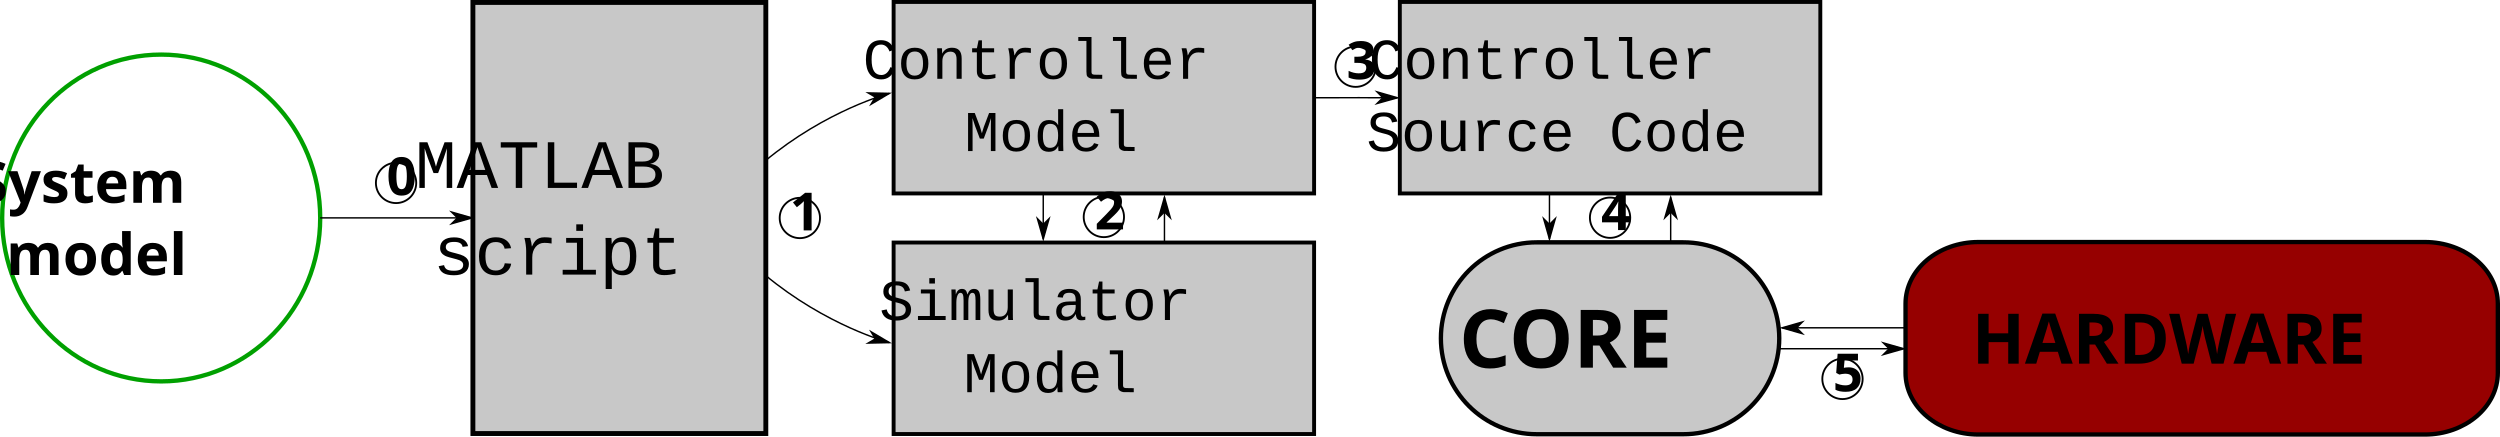
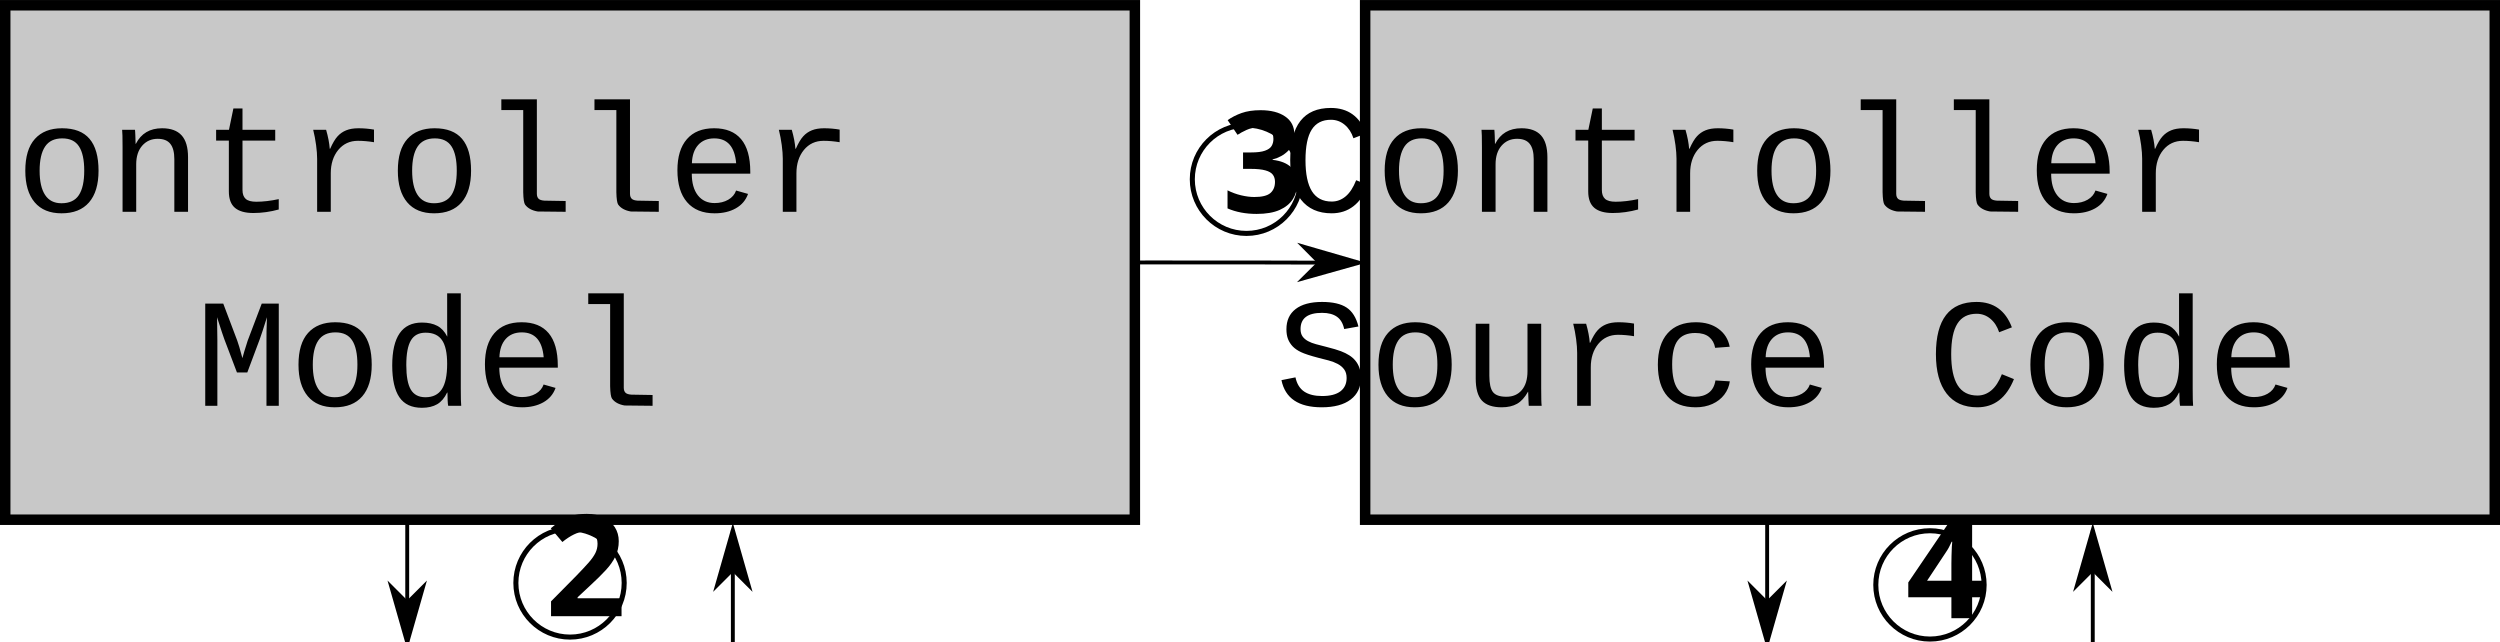
- <svg xmlns="http://www.w3.org/2000/svg" xmlns:xlink="http://www.w3.org/1999/xlink" width="1731.042" height="302.371" id="svg2" version="1.1">
+ <svg xmlns="http://www.w3.org/2000/svg" xmlns:xlink="http://www.w3.org/1999/xlink" width="644.355" height="165.371" id="svg2" version="1.1">
  <defs id="defs4">
    <marker orient="auto" refY="0" refX="0" id="Arrow1Lend" style="overflow:visible">
      <path id="path4049" d="M 0,0 5,-5 -12.5,0 5,5 0,0 z" style="fill-rule:evenodd;stroke:#000000;stroke-width:1pt" transform="matrix(-0.8,0,0,-0.8,-10,0)" />
    </marker>
  </defs>
-   <g id="layer1" transform="translate(557,-284.7221)">
+   <g id="layer1" transform="translate(-60.40734,-284.7155)">
    <path id="path4502" d="m 324.116,352.432 c 44.643,-0.179 86.429,0 86.429,0" style="fill:none;stroke:#000000;stroke-width:1px;stroke-linecap:butt;stroke-linejoin:miter;stroke-opacity:1;marker-end:url(#Arrow1Lend)" />
    <g transform="translate(380.6871,0)" id="g4496">
      <path style="fill:none;stroke:#000000;stroke-width:1px;stroke-linecap:butt;stroke-linejoin:miter;stroke-opacity:1;marker-end:url(#Arrow1Lend)" d="m 219.116,466.428 c 0,-17.5 0,-45 0,-45" id="path4498" />
      <path id="path4500" d="m 135.188,405.178 c 0,17.5 0,45 0,45" style="fill:none;stroke:#000000;stroke-width:1px;stroke-linecap:butt;stroke-linejoin:miter;stroke-opacity:1;marker-end:url(#Arrow1Lend)" />
    </g>
    <g id="g4492" transform="translate(30.1763,0)">
      <path id="path4490" d="m 219.116,466.428 c 0,-17.5 0,-45 0,-45" style="fill:none;stroke:#000000;stroke-width:1px;stroke-linecap:butt;stroke-linejoin:miter;stroke-opacity:1;marker-end:url(#Arrow1Lend)" />
      <path style="fill:none;stroke:#000000;stroke-width:1px;stroke-linecap:butt;stroke-linejoin:miter;stroke-opacity:1;marker-end:url(#Arrow1Lend)" d="m 135.188,405.178 c 0,17.5 0,45 0,45" id="path4488" />
    </g>
    <g id="g4008" transform="translate(-6.186413,-29.44076)">
      <rect y="315.514" x="67.937" height="132.596" width="291.156" id="use3763" style="fill:#c8c8c8;fill-opacity:1;fill-rule:evenodd;stroke:#000000;stroke-width:2.703;stroke-linecap:butt;stroke-linejoin:miter;stroke-miterlimit:4;stroke-opacity:1;stroke-dasharray:none" />
      <text id="text3767" y="368.746" x="213.388" style="font-size:40px;font-style:normal;font-weight:normal;line-height:125%;letter-spacing:0px;word-spacing:0px;fill:#000000;fill-opacity:1;stroke:none;font-family:Sans" xml:space="preserve">
        <tspan style="font-style:normal;font-variant:normal;font-weight:normal;font-stretch:normal;text-align:center;text-anchor:middle;font-family:Courier New;-inkscape-font-specification:Courier New" y="368.746" x="213.388" id="tspan3769">Controller</tspan>
        <tspan style="font-style:normal;font-variant:normal;font-weight:normal;font-stretch:normal;text-align:center;text-anchor:middle;font-family:Courier New;-inkscape-font-specification:Courier New" y="418.746" x="213.388" id="tspan3986">Model</tspan>
      </text>
    </g>
    <g id="g4014" transform="translate(-8.319725,-22.94291)">
      <use height="1052.362" width="744.094" transform="translate(2.133311,160.0807)" id="use3775" xlink:href="#use3763" y="0" x="0" />
      <text id="text3771" y="529.237" x="214.954" style="font-size:40px;font-style:normal;font-weight:normal;line-height:125%;letter-spacing:0px;word-spacing:0px;fill:#000000;fill-opacity:1;stroke:none;font-family:Sans" xml:space="preserve">
        <tspan style="font-style:normal;font-variant:normal;font-weight:normal;font-stretch:normal;text-align:center;text-anchor:middle;font-family:Courier New;-inkscape-font-specification:Courier New" y="529.237" x="214.954" id="tspan3773">Simulator</tspan>
        <tspan style="font-style:normal;font-variant:normal;font-weight:normal;font-stretch:normal;text-align:center;text-anchor:middle;font-family:Courier New;-inkscape-font-specification:Courier New" y="579.237" x="214.954" id="tspan3988">Model</tspan>
      </text>
    </g>
    <rect style="fill:#c8c8c8;fill-opacity:1;fill-rule:nonzero;stroke:#000000;stroke-width:3;stroke-miterlimit:4;stroke-opacity:1;stroke-dasharray:none" id="rect3917" width="234.286" height="132.867" x="440.696" y="452.517" ry="66.434" />
    <g id="g4034" transform="translate(-41.42857,-28.9019)">
      <rect style="fill:#c8c8c8;fill-opacity:1;fill-rule:evenodd;stroke:#000000;stroke-width:3.385;stroke-linecap:butt;stroke-linejoin:miter;stroke-miterlimit:4;stroke-opacity:1;stroke-dasharray:none" id="use3755" width="202.825" height="298.493" x="-188.129" y="315.317" />
      <text id="text3938" y="443.75" x="-85.65" style="font-size:48px;font-style:normal;font-variant:normal;font-weight:bold;font-stretch:normal;text-align:start;line-height:125%;letter-spacing:0px;word-spacing:0px;writing-mode:lr-tb;text-anchor:start;fill:#000000;fill-opacity:1;stroke:none;font-family:Verdana;-inkscape-font-specification:Sans Bold" xml:space="preserve">
        <tspan style="font-style:normal;font-variant:normal;font-weight:normal;font-stretch:normal;text-align:center;text-anchor:middle;font-family:Courier New;-inkscape-font-specification:Courier New" y="443.75" x="-85.65" id="tspan3940">MATLAB</tspan>
        <tspan style="font-style:normal;font-variant:normal;font-weight:normal;font-stretch:normal;text-align:center;text-anchor:middle;font-family:Courier New;-inkscape-font-specification:Courier New" id="tspan3942" y="503.75" x="-85.65">script</tspan>
      </text>
    </g>
    <g id="g4024" transform="translate(-13.87119,-33.48138)">
      <use height="1052.362" width="744.094" transform="translate(358.1956,4.040617)" id="use3880" xlink:href="#use3763" y="0" x="0" />
      <text xml:space="preserve" style="font-size:40px;font-style:normal;font-weight:normal;line-height:125%;letter-spacing:0px;word-spacing:0px;fill:#000000;fill-opacity:1;stroke:none;font-family:Sans" x="571.437" y="372.787" id="text3950">
        <tspan id="tspan3954" x="571.437" y="372.787" style="font-style:normal;font-variant:normal;font-weight:normal;font-stretch:normal;text-align:center;text-anchor:middle;font-family:Courier New;-inkscape-font-specification:Courier New">Controller</tspan>
        <tspan x="571.437" y="422.787" style="font-style:normal;font-variant:normal;font-weight:normal;font-stretch:normal;text-align:center;text-anchor:middle;font-family:Courier New;-inkscape-font-specification:Courier New" id="tspan3998">Source Code</tspan>
      </text>
    </g>
    <rect style="fill:#960000;fill-opacity:1;fill-rule:nonzero;stroke:#000000;stroke-width:3;stroke-miterlimit:4;stroke-opacity:1;stroke-dasharray:none;stroke-dashoffset:0" id="rect3979" width="410.122" height="133.285" x="762.42" y="452.308" rx="50.508" ry="42.732" />
    <text xml:space="preserve" style="font-size:48.173px;font-style:normal;font-variant:normal;font-weight:bold;font-stretch:normal;text-align:start;line-height:125%;letter-spacing:0px;word-spacing:0px;writing-mode:lr-tb;text-anchor:start;fill:#000000;fill-opacity:1;stroke:none;font-family:Verdana;-inkscape-font-specification:Sans Bold" x="811.286" y="534.601" id="text3975" transform="scale(0.9964125,1.0036)">
      <tspan id="tspan3977" x="811.286" y="534.601">HARDWARE</tspan>
    </text>
    <flowRoot xml:space="preserve" id="flowRoot3990" style="font-size:48px;font-style:normal;font-variant:normal;font-weight:bold;font-stretch:normal;text-align:start;line-height:125%;letter-spacing:0px;word-spacing:0px;writing-mode:lr-tb;text-anchor:start;fill:#000000;fill-opacity:1;stroke:none;font-family:Verdana;-inkscape-font-specification:Sans Bold">
      <flowRegion id="flowRegion3992">
        <rect id="rect3994" width="165.714" height="67.143" x="70" y="508.076" />
      </flowRegion>
      <flowPara id="flowPara3996" />
    </flowRoot>
    <g id="g4559" transform="translate(0,-5.07266)">
      <path transform="translate(-231.2411,284.7155)" id="path4040" d="M 203.571,116.891 C 246.429,81.177 290,69.748 290,69.748" style="fill:none;stroke:#000000;stroke-width:1px;stroke-linecap:butt;stroke-linejoin:miter;stroke-opacity:1;marker-end:url(#Arrow1Lend)" />
      <path style="fill:none;stroke:#000000;stroke-width:1px;stroke-linecap:butt;stroke-linejoin:miter;stroke-opacity:1;marker-end:url(#Arrow1Lend)" d="m -27.67,479.861 c 42.857,35.714 86.429,47.143 86.429,47.143" id="path4486" />
    </g>
    <g id="g4512" transform="translate(0,-1.073967)">
      <path id="path4506" d="m 675.327,527.265 c 17.5,0 85.785,0 85.785,0" style="fill:none;stroke:#000000;stroke-width:1px;stroke-linecap:butt;stroke-linejoin:miter;stroke-opacity:1;marker-end:url(#Arrow1Lend)" />
      <path style="fill:none;stroke:#000000;stroke-width:1px;stroke-linecap:butt;stroke-linejoin:miter;stroke-opacity:1;marker-end:url(#Arrow1Lend)" d="m 762.21,512.784 c -17.5,0 -85.28,0 -85.28,0" id="path4508" />
    </g>
    <text xml:space="preserve" style="font-size:48px;font-style:normal;font-variant:normal;font-weight:bold;font-stretch:normal;text-align:start;line-height:125%;letter-spacing:0px;word-spacing:0px;writing-mode:lr-tb;text-anchor:start;fill:#000000;fill-opacity:1;stroke:none;font-family:Verdana;-inkscape-font-specification:Sans Bold" x="558.249" y="539.308" id="text4519">
      <tspan id="tspan4521" x="558.249" y="539.308" style="font-size:56px;text-align:center;text-anchor:middle">CORE</tspan>
    </text>
    <path style="fill:none;stroke:#000000;stroke-width:2;stroke-miterlimit:4;stroke-opacity:1;stroke-dasharray:none;stroke-dashoffset:0" id="path4523" d="m 266.68,56.676 c 0,11.855 -9.611,21.466 -21.466,21.466 -11.855,0 -21.466,-9.611 -21.466,-21.466 0,-11.855 9.611,-21.466 21.466,-21.466 11.855,0 21.466,9.611 21.466,21.466 z" transform="matrix(0.6502611,0,0,0.6502611,-162.6229,398.8065)" />
    <text xml:space="preserve" style="font-size:31.213px;font-style:normal;font-variant:normal;font-weight:bold;font-stretch:normal;text-align:start;line-height:125%;letter-spacing:0px;word-spacing:0px;writing-mode:lr-tb;text-anchor:start;fill:#000000;fill-opacity:1;stroke:none;font-family:Cordia New;-inkscape-font-specification:Cordia New Bold" x="-10.074" y="444.236" id="text4525">
      <tspan id="tspan4527" x="-10.074" y="444.236" style="font-size:36.415px">1</tspan>
    </text>
    <path transform="matrix(0.6502611,0,0,0.6502611,47.87461,398.1089)" d="m 266.68,56.676 c 0,11.855 -9.611,21.466 -21.466,21.466 -11.855,0 -21.466,-9.611 -21.466,-21.466 0,-11.855 9.611,-21.466 21.466,-21.466 11.855,0 21.466,9.611 21.466,21.466 z" id="path4535" style="fill:none;stroke:#000000;stroke-width:2;stroke-miterlimit:4;stroke-opacity:1;stroke-dasharray:none;stroke-dashoffset:0" />
    <text id="text4537" y="443.538" x="200.98" style="font-size:31.213px;font-style:normal;font-variant:normal;font-weight:bold;font-stretch:normal;text-align:start;line-height:125%;letter-spacing:0px;word-spacing:0px;writing-mode:lr-tb;text-anchor:start;fill:#000000;fill-opacity:1;stroke:none;font-family:Cordia New;-inkscape-font-specification:Cordia New Bold" xml:space="preserve">
      <tspan style="font-size:36.415px" y="443.538" x="200.98" id="tspan4539">2</tspan>
    </text>
    <path style="fill:none;stroke:#000000;stroke-width:2;stroke-miterlimit:4;stroke-opacity:1;stroke-dasharray:none;stroke-dashoffset:0" id="path4541" d="m 266.68,56.676 c 0,11.855 -9.611,21.466 -21.466,21.466 -11.855,0 -21.466,-9.611 -21.466,-21.466 0,-11.855 9.611,-21.466 21.466,-21.466 11.855,0 21.466,9.611 21.466,21.466 z" transform="matrix(0.6502611,0,0,0.6502611,222.2202,294.0632)" />
    <text xml:space="preserve" style="font-size:31.213px;font-style:normal;font-variant:normal;font-weight:bold;font-stretch:normal;text-align:start;line-height:125%;letter-spacing:0px;word-spacing:0px;writing-mode:lr-tb;text-anchor:start;fill:#000000;fill-opacity:1;stroke:none;font-family:Cordia New;-inkscape-font-specification:Cordia New Bold" x="375.401" y="339.492" id="text4543">
      <tspan id="tspan4545" x="375.401" y="339.492" style="font-size:36.415px">3</tspan>
    </text>
    <path transform="matrix(0.6502611,0,0,0.6502611,398.3854,398.614)" d="m 266.68,56.676 c 0,11.855 -9.611,21.466 -21.466,21.466 -11.855,0 -21.466,-9.611 -21.466,-21.466 0,-11.855 9.611,-21.466 21.466,-21.466 11.855,0 21.466,9.611 21.466,21.466 z" id="path4547" style="fill:none;stroke:#000000;stroke-width:2;stroke-miterlimit:4;stroke-opacity:1;stroke-dasharray:none;stroke-dashoffset:0" />
    <text id="text4549" y="444.043" x="551.629" style="font-size:31.213px;font-style:normal;font-variant:normal;font-weight:bold;font-stretch:normal;text-align:start;line-height:125%;letter-spacing:0px;word-spacing:0px;writing-mode:lr-tb;text-anchor:start;fill:#000000;fill-opacity:1;stroke:none;font-family:Cordia New;-inkscape-font-specification:Cordia New Bold" xml:space="preserve">
      <tspan style="font-size:36.415px" y="444.043" x="551.629" id="tspan4551">4</tspan>
    </text>
    <path style="fill:none;stroke:#000000;stroke-width:2;stroke-miterlimit:4;stroke-opacity:1;stroke-dasharray:none;stroke-dashoffset:0" id="path4553" d="m 266.68,56.676 c 0,11.855 -9.611,21.466 -21.466,21.466 -11.855,0 -21.466,-9.611 -21.466,-21.466 0,-11.855 9.611,-21.466 21.466,-21.466 11.855,0 21.466,9.611 21.466,21.466 z" transform="matrix(0.6502611,0,0,0.6502611,559.3153,510.2358)" />
    <text xml:space="preserve" style="font-size:31.213px;font-style:normal;font-variant:normal;font-weight:bold;font-stretch:normal;text-align:start;line-height:125%;letter-spacing:0px;word-spacing:0px;writing-mode:lr-tb;text-anchor:start;fill:#000000;fill-opacity:1;stroke:none;font-family:Cordia New;-inkscape-font-specification:Cordia New Bold" x="712.119" y="555.665" id="text4555">
      <tspan id="tspan4557" x="712.119" y="555.665" style="font-size:36.415px">5</tspan>
    </text>
    <g id="g3915" transform="translate(0,-2.453089)">
      <path transform="translate(-197.906,363.5074)" d="m -137.381,74.607 c 0,62.484 -49.296,113.137 -110.107,113.137 -60.81,0 -110.107,-50.653 -110.107,-113.137 0,-62.484 49.296,-113.137 110.107,-113.137 60.81,0 110.107,50.653 110.107,113.137 z" id="path3889" style="fill:none;stroke:#00a000;stroke-width:3;stroke-miterlimit:4;stroke-opacity:1;stroke-dasharray:none;stroke-dashoffset:0" />
      <text id="text3891" y="427.577" x="-446.458" style="font-size:48px;font-style:normal;font-variant:normal;font-weight:bold;font-stretch:normal;text-align:center;line-height:125%;letter-spacing:0px;word-spacing:0px;writing-mode:lr-tb;text-anchor:middle;fill:#000000;fill-opacity:1;stroke:none;font-family:Verdana;-inkscape-font-specification:Sans Bold" xml:space="preserve">
        <tspan style="font-size:40px" id="tspan3895" y="427.577" x="-439.622">System </tspan>
        <tspan style="font-size:40px" id="tspan3899" y="477.577" x="-446.458">model</tspan>
      </text>
    </g>
    <path style="fill:none;stroke:#000000;stroke-width:1;stroke-linecap:butt;stroke-linejoin:miter;stroke-miterlimit:4;stroke-opacity:1;stroke-dasharray:none;stroke-dashoffset:0;marker-end:url(#Arrow1Lend)" d="m -104.046,150.873 105.056,0" id="path3921" transform="translate(-231.2411,284.7155)" />
    <g id="g4111" transform="translate(3.3222069e-6,0)">
      <path style="fill:none;stroke:#000000;stroke-width:2;stroke-miterlimit:4;stroke-opacity:1;stroke-dasharray:none;stroke-dashoffset:0" id="path4105" d="m 266.68,56.676 c 0,11.855 -9.611,21.466 -21.466,21.466 -11.855,0 -21.466,-9.611 -21.466,-21.466 0,-11.855 9.611,-21.466 21.466,-21.466 11.855,0 21.466,9.611 21.466,21.466 z" transform="matrix(0.6502611,0,0,0.6502611,-442.2123,374.5208)" />
      <text xml:space="preserve" style="font-size:31.213px;font-style:normal;font-variant:normal;font-weight:bold;font-stretch:normal;text-align:start;line-height:125%;letter-spacing:0px;word-spacing:0px;writing-mode:lr-tb;text-anchor:start;fill:#000000;fill-opacity:1;stroke:none;font-family:Cordia New;-inkscape-font-specification:Cordia New Bold" x="-289.315" y="419.803" id="text4107">
        <tspan id="tspan4109" x="-289.315" y="419.803" style="font-size:36.415px">0</tspan>
      </text>
    </g>
    <g id="g4260" transform="translate(-90.60935,-124.2857)">
      <g transform="translate(8.068467,-7.228973)" id="g4199">
        <g id="g4185" transform="translate(-5.21043,-11.42857)">
          <rect y="-178.082" x="-358.452" height="136.237" width="300.569" id="rect4118" style="fill:#c8c8c8;fill-opacity:1;fill-rule:evenodd;stroke:#000000;stroke-width:3;stroke-linecap:butt;stroke-linejoin:miter;stroke-miterlimit:4;stroke-opacity:1;stroke-dasharray:none" />
          <text xml:space="preserve" style="font-size:48px;font-style:normal;font-variant:normal;font-weight:bold;font-stretch:normal;text-align:start;line-height:125%;letter-spacing:0px;word-spacing:0px;writing-mode:lr-tb;text-anchor:start;fill:#000000;fill-opacity:1;stroke:none;font-family:Verdana;-inkscape-font-specification:Sans Bold" x="-208.507" y="-125.151" id="text4120">
            <tspan x="-208.507" y="-125.151" id="tspan4124" style="font-style:normal;font-variant:normal;font-weight:normal;font-stretch:normal;text-align:center;text-anchor:middle;font-family:Courier New;-inkscape-font-specification:Courier New">Dynamic</tspan>
            <tspan id="tspan4137" x="-208.507" y="-65.151" style="font-style:normal;font-variant:normal;font-weight:normal;font-stretch:normal;text-align:center;text-anchor:middle;font-family:Courier New;-inkscape-font-specification:Courier New">model</tspan>
          </text>
        </g>
        <g id="g4178" transform="translate(-37.78631,0)">
          <rect style="fill:#c8c8c8;fill-opacity:1;fill-rule:evenodd;stroke:#000000;stroke-width:3;stroke-linecap:butt;stroke-linejoin:miter;stroke-miterlimit:4;stroke-opacity:1;stroke-dasharray:none" id="rect4131" width="291.116" height="243.926" x="20.196" y="-243.355" />
          <text id="text4133" y="-166.58" x="167.207" style="font-size:48px;font-style:normal;font-variant:normal;font-weight:bold;font-stretch:normal;text-align:start;line-height:125%;letter-spacing:0px;word-spacing:0px;writing-mode:lr-tb;text-anchor:start;fill:#000000;fill-opacity:1;stroke:none;font-family:Verdana;-inkscape-font-specification:Sans Bold" xml:space="preserve">
            <tspan style="font-style:normal;font-variant:normal;font-weight:normal;font-stretch:normal;text-align:center;text-anchor:middle;font-family:Courier New;-inkscape-font-specification:Courier New" id="tspan4135" y="-166.58" x="167.207">Direct</tspan>
            <tspan id="tspan4139" style="font-style:normal;font-variant:normal;font-weight:normal;font-stretch:normal;text-align:center;text-anchor:middle;font-family:Courier New;-inkscape-font-specification:Courier New" y="-106.58" x="167.207">msment</tspan>
            <tspan id="tspan4141" style="font-style:normal;font-variant:normal;font-weight:normal;font-stretch:normal;text-align:center;text-anchor:middle;font-family:Courier New;-inkscape-font-specification:Courier New" y="-46.58" x="167.207">model</tspan>
          </text>
        </g>
      </g>
      <rect style="fill:none;stroke:#a00000;stroke-width:3;stroke-miterlimit:4;stroke-opacity:1;stroke-dasharray:none;stroke-dashoffset:0" id="rect4197" width="760.303" height="366.017" x="-417.152" y="-311.63" />
      <text xml:space="preserve" style="font-size:40px;font-style:normal;font-weight:normal;line-height:125%;letter-spacing:0px;word-spacing:0px;fill:#000000;fill-opacity:1;stroke:none;font-family:Sans" x="-302.799" y="-277.838" id="text4233">
        <tspan id="tspan4237" x="-302.799" y="-277.838" style="font-style:normal;font-variant:normal;font-weight:normal;font-stretch:normal;text-align:center;text-anchor:middle;font-family:Courier New;-inkscape-font-specification:Courier New">Simulator</tspan>
      </text>
    </g>
    <g id="g4277" transform="translate(135.7142,-124.2857)">
      <g transform="translate(11.91307,-0.4292796)" id="g4212">
        <g id="g4165" transform="translate(15.71428,-2.573681)">
          <rect y="-244.724" x="456.779" height="243.926" width="291.116" id="rect4143" style="fill:#c8c8c8;fill-opacity:1;fill-rule:evenodd;stroke:#000000;stroke-width:3;stroke-linecap:butt;stroke-linejoin:miter;stroke-miterlimit:4;stroke-opacity:1;stroke-dasharray:none" />
          <text xml:space="preserve" style="font-size:48px;font-style:normal;font-variant:normal;font-weight:bold;font-stretch:normal;text-align:start;line-height:125%;letter-spacing:0px;word-spacing:0px;writing-mode:lr-tb;text-anchor:start;fill:#000000;fill-opacity:1;stroke:none;font-family:Verdana;-inkscape-font-specification:Sans Bold" x="601.493" y="-169.437" id="text4145">
            <tspan x="601.493" y="-169.437" id="tspan4147" style="font-style:normal;font-variant:normal;font-weight:normal;font-stretch:normal;text-align:center;text-anchor:middle;font-family:Courier New;-inkscape-font-specification:Courier New">Inverse</tspan>
            <tspan x="601.493" y="-109.437" style="font-style:normal;font-variant:normal;font-weight:normal;font-stretch:normal;text-align:center;text-anchor:middle;font-family:Courier New;-inkscape-font-specification:Courier New" id="tspan4149">msment</tspan>
            <tspan x="601.493" y="-49.437" style="font-style:normal;font-variant:normal;font-weight:normal;font-stretch:normal;text-align:center;text-anchor:middle;font-family:Courier New;-inkscape-font-specification:Courier New" id="tspan4151">model</tspan>
          </text>
        </g>
        <g id="g4172" transform="translate(-174.2857,2.857139)">
          <rect style="fill:#c8c8c8;fill-opacity:1;fill-rule:evenodd;stroke:#000000;stroke-width:3;stroke-linecap:butt;stroke-linejoin:miter;stroke-miterlimit:4;stroke-opacity:1;stroke-dasharray:none" id="rect4153" width="300.569" height="136.237" x="983.397" y="-196.311" />
          <text id="text4155" y="-148.009" x="1134.35" style="font-size:48px;font-style:normal;font-variant:normal;font-weight:bold;font-stretch:normal;text-align:start;line-height:125%;letter-spacing:0px;word-spacing:0px;writing-mode:lr-tb;text-anchor:start;fill:#000000;fill-opacity:1;stroke:none;font-family:Verdana;-inkscape-font-specification:Sans Bold" xml:space="preserve">
            <tspan style="font-style:normal;font-variant:normal;font-weight:normal;font-stretch:normal;text-align:center;text-anchor:middle;font-family:Courier New;-inkscape-font-specification:Courier New" y="-148.009" x="1134.35" id="tspan4159">Control</tspan>
            <tspan id="tspan4163" style="font-style:normal;font-variant:normal;font-weight:normal;font-stretch:normal;text-align:center;text-anchor:middle;font-family:Courier New;-inkscape-font-specification:Courier New" y="-88.009" x="1134.35">system</tspan>
          </text>
        </g>
      </g>
      <rect y="-308.773" x="422.848" height="366.017" width="760.303" id="rect4191" style="fill:none;stroke:#00a000;stroke-width:3;stroke-miterlimit:4;stroke-opacity:1;stroke-dasharray:none;stroke-dashoffset:0" />
      <text id="text4245" y="-276.409" x="551.487" style="font-size:40px;font-style:normal;font-weight:normal;line-height:125%;letter-spacing:0px;word-spacing:0px;fill:#000000;fill-opacity:1;stroke:none;font-family:Sans" xml:space="preserve">
        <tspan style="font-style:normal;font-variant:normal;font-weight:normal;font-stretch:normal;text-align:center;text-anchor:middle;font-family:Courier New;-inkscape-font-specification:Courier New" y="-276.409" x="551.487" id="tspan4247">Controller</tspan>
      </text>
    </g>
    <g id="g4255" transform="translate(-443.0382,-118.5714)">
      <rect style="fill:#960000;fill-opacity:1;fill-rule:nonzero;stroke:#000000;stroke-width:3;stroke-miterlimit:4;stroke-opacity:1;stroke-dasharray:none;stroke-dashoffset:0" id="rect4249" width="410.122" height="133.285" x="-64.723" y="103.737" rx="50.508" ry="42.732" />
      <text xml:space="preserve" style="font-size:48.173px;font-style:normal;font-variant:normal;font-weight:bold;font-stretch:normal;text-align:start;line-height:125%;letter-spacing:0px;word-spacing:0px;writing-mode:lr-tb;text-anchor:start;fill:#000000;fill-opacity:1;stroke:none;font-family:Verdana;-inkscape-font-specification:Sans Bold" x="-18.835" y="187.28" id="text4251" transform="scale(0.9964125,1.0036)">
        <tspan id="tspan4253" x="-18.835" y="187.28">HARDWARE</tspan>
      </text>
    </g>
    <g id="g4302" transform="translate(-448.154,-145.7142)">
      <rect style="fill:#c8c8c8;fill-opacity:1;fill-rule:nonzero;stroke:#000000;stroke-width:3;stroke-miterlimit:4;stroke-opacity:1;stroke-dasharray:none" id="rect4296" width="234.286" height="132.867" x="466.41" y="131.088" ry="66.434" />
      <text xml:space="preserve" style="font-size:48px;font-style:normal;font-variant:normal;font-weight:bold;font-stretch:normal;text-align:start;line-height:125%;letter-spacing:0px;word-spacing:0px;writing-mode:lr-tb;text-anchor:start;fill:#000000;fill-opacity:1;stroke:none;font-family:Verdana;-inkscape-font-specification:Sans Bold" x="583.963" y="217.879" id="text4298">
        <tspan id="tspan4300" x="583.963" y="217.879" style="font-size:56px;text-align:center;text-anchor:middle">CORE</tspan>
      </text>
    </g>
-     <path style="fill:none;stroke:#000000;stroke-width:5;stroke-linecap:butt;stroke-linejoin:miter;stroke-miterlimit:4;stroke-opacity:1;stroke-dasharray:15, 15;stroke-dashoffset:0" d="m 25.714,-326.201 1885.714,0" id="path4307" transform="translate(-557,284.7221)" />
+     <path style="fill:none;stroke:#000000;stroke-width:5;stroke-linecap:butt;stroke-linejoin:miter;stroke-miterlimit:4;stroke-opacity:1;stroke-dasharray:15, 15;stroke-dashoffset:0" d="m -537.305,-41.479 1885.714,0" id="path4307" />
    <use height="1052.362" width="744.094" transform="translate(491.9064,-330.0049)" id="use4311" xlink:href="#use3763" y="0" x="0" style="fill:#83c8c8;fill-opacity:1" />
    <text xml:space="preserve" style="font-size:40px;font-style:normal;font-weight:normal;line-height:125%;letter-spacing:0px;word-spacing:0px;fill:#000000;fill-opacity:1;stroke:none;font-family:Sans" x="705.147" y="38.741" id="text4313">
      <tspan id="tspan4315" x="705.147" y="38.741" style="font-style:normal;font-variant:normal;font-weight:normal;font-stretch:normal;text-align:center;text-anchor:middle;font-family:Courier New;-inkscape-font-specification:Courier New">Controller</tspan>
      <tspan x="705.147" y="88.741" style="font-style:normal;font-variant:normal;font-weight:normal;font-stretch:normal;text-align:center;text-anchor:middle;font-family:Courier New;-inkscape-font-specification:Courier New" id="tspan4317">Source Code</tspan>
    </text>
    <g transform="translate(-755.7143,-468.2168)" id="g4319">
      <path style="fill:none;stroke:#000000;stroke-width:1px;stroke-linecap:butt;stroke-linejoin:miter;stroke-opacity:1;marker-end:url(#Arrow1Lend)" d="m 675.327,527.265 c 17.5,0 85.785,0 85.785,0" id="path4321" />
      <path id="path4323" d="m 762.21,512.784 c -17.5,0 -85.28,0 -85.28,0" style="fill:none;stroke:#000000;stroke-width:1px;stroke-linecap:butt;stroke-linejoin:miter;stroke-opacity:1;marker-end:url(#Arrow1Lend)" />
    </g>
    <g id="g4383" transform="translate(-42.78437,30)">
      <rect ry="0" y="-376.358" x="418.589" height="469.496" width="59.496" id="rect4337" style="fill:#c8c8c8;fill-opacity:1;stroke:#000000;stroke-width:3;stroke-miterlimit:4;stroke-opacity:1;stroke-dasharray:none;stroke-dashoffset:0" />
      <text transform="matrix(0,-1,1,0,0,0)" xml:space="preserve" style="font-size:40px;font-style:normal;font-weight:normal;line-height:125%;letter-spacing:0px;word-spacing:0px;fill:#000000;fill-opacity:1;stroke:none;font-family:Sans" x="141.903" y="460.68" id="text4347">
        <tspan id="tspan4351" x="141.903" y="460.68" style="font-style:normal;font-variant:normal;font-weight:normal;font-stretch:normal;text-align:center;text-anchor:middle;font-family:Courier New;-inkscape-font-specification:Courier New">Common interface</tspan>
      </text>
    </g>
    <g id="g4396" transform="translate(-2.502142,0)">
      <g transform="translate(-410,-772.9316)" id="g4359">
        <path style="fill:none;stroke:#000000;stroke-width:1px;stroke-linecap:butt;stroke-linejoin:miter;stroke-opacity:1;marker-end:url(#Arrow1Lend)" d="m 675.327,527.265 c 17.5,0 85.785,0 85.785,0" id="path4361" />
        <path id="path4363" d="m 762.21,512.784 c -17.5,0 -85.28,0 -85.28,0" style="fill:none;stroke:#000000;stroke-width:1px;stroke-linecap:butt;stroke-linejoin:miter;stroke-opacity:1;marker-end:url(#Arrow1Lend)" />
      </g>
      <g id="g4365" transform="translate(-211.4286,-770.0745)">
        <path id="path4367" d="m 675.327,527.265 c 17.5,0 85.785,0 85.785,0" style="fill:none;stroke:#000000;stroke-width:1px;stroke-linecap:butt;stroke-linejoin:miter;stroke-opacity:1;marker-end:url(#Arrow1Lend)" />
        <path style="fill:none;stroke:#000000;stroke-width:1px;stroke-linecap:butt;stroke-linejoin:miter;stroke-opacity:1;marker-end:url(#Arrow1Lend)" d="m 762.21,512.784 c -17.5,0 -85.28,0 -85.28,0" id="path4369" />
      </g>
    </g>
    <g id="g4404" transform="translate(-2.502142,0)">
      <g transform="translate(-410,-468.2168)" id="g4371">
        <path style="fill:none;stroke:#000000;stroke-width:1px;stroke-linecap:butt;stroke-linejoin:miter;stroke-opacity:1;marker-end:url(#Arrow1Lend)" d="m 675.327,527.265 c 17.5,0 85.785,0 85.785,0" id="path4373" />
        <path id="path4375" d="m 762.21,512.784 c -17.5,0 -85.28,0 -85.28,0" style="fill:none;stroke:#000000;stroke-width:1px;stroke-linecap:butt;stroke-linejoin:miter;stroke-opacity:1;marker-end:url(#Arrow1Lend)" />
      </g>
      <g id="g4377" transform="translate(-211.4286,-468.2168)">
        <path id="path4379" d="m 675.327,527.265 c 17.5,0 85.785,0 85.785,0" style="fill:none;stroke:#000000;stroke-width:1px;stroke-linecap:butt;stroke-linejoin:miter;stroke-opacity:1;marker-end:url(#Arrow1Lend)" />
        <path style="fill:none;stroke:#000000;stroke-width:1px;stroke-linecap:butt;stroke-linejoin:miter;stroke-opacity:1;marker-end:url(#Arrow1Lend)" d="m 762.21,512.784 c -17.5,0 -85.28,0 -85.28,0" id="path4381" />
      </g>
    </g>
  </g>
</svg>
